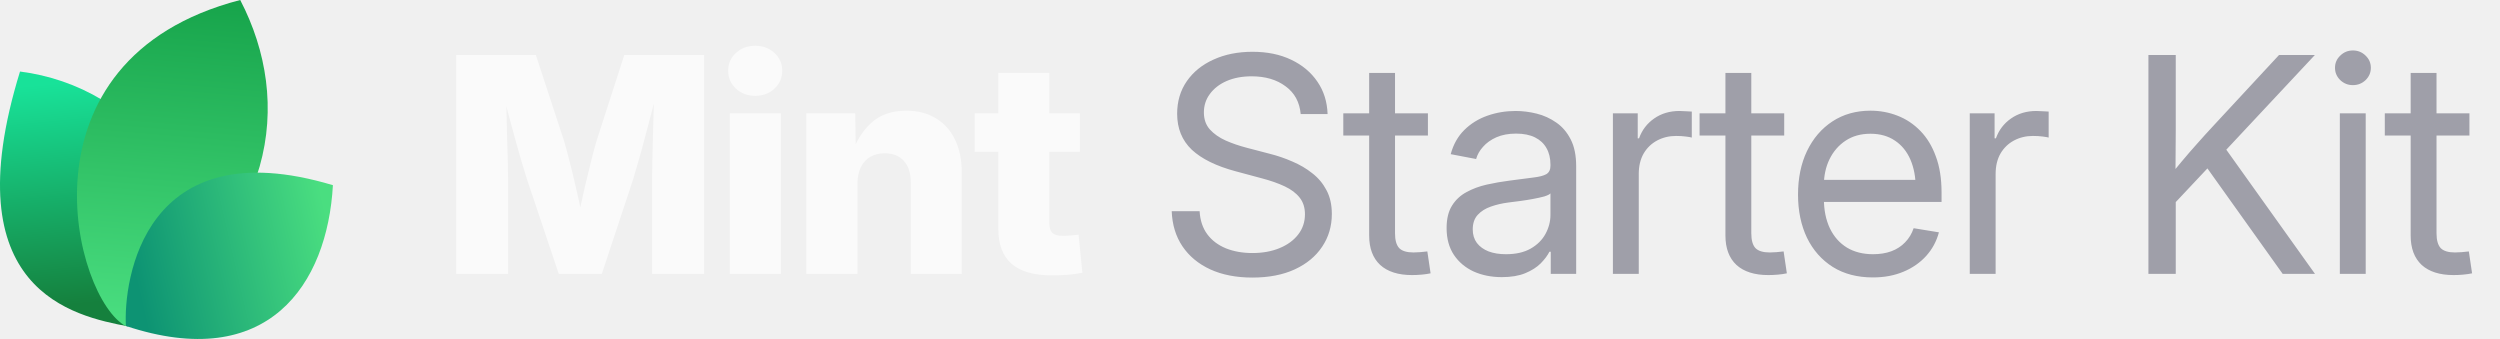
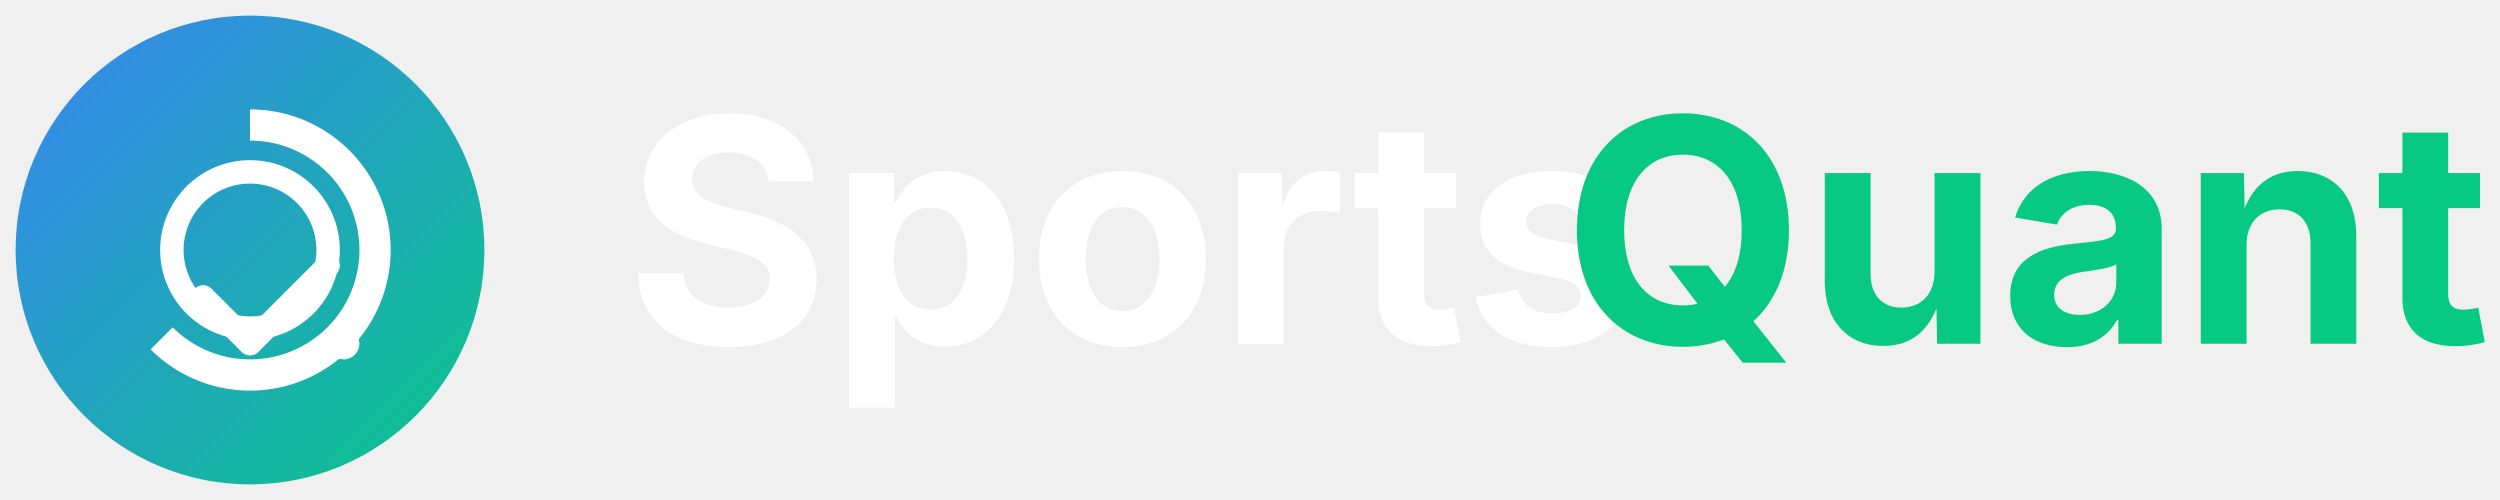
- <svg xmlns="http://www.w3.org/2000/svg" width="177" height="24" viewBox="0 0 177 24" fill="none">
-   <path d="M9.061 23.108C5.268 22.377 -3.391 20.627 1.417 5.064C9.634 6.099 16.973 14.064 9.061 23.108Z" fill="url(#paint0_linear_17557_2145)" />
-   <path d="M8.919 23.094C5.276 21.222 0.784 4.209 17.007 0C20.757 7.193 19.621 16.545 8.919 23.094Z" fill="url(#paint1_linear_17557_2145)" />
-   <path d="M8.914 23.079C8.735 19.882 10.159 9.085 23.57 13.111C23.181 20.123 18.984 26.418 8.914 23.079Z" fill="url(#paint2_linear_17557_2145)" />
-   <path d="M32.301 19.392V3.894H37.938L39.925 9.948C40.036 10.315 40.164 10.787 40.31 11.362C40.462 11.938 40.611 12.552 40.757 13.204C40.91 13.855 41.048 14.483 41.173 15.086C41.305 15.682 41.412 16.192 41.495 16.615H40.695C40.771 16.192 40.871 15.682 40.996 15.086C41.128 14.49 41.267 13.866 41.412 13.214C41.565 12.562 41.714 11.948 41.86 11.373C42.005 10.79 42.133 10.315 42.244 9.948L44.2 3.894H49.848V19.392H46.166V12.704C46.166 12.357 46.173 11.917 46.187 11.383C46.2 10.849 46.214 10.27 46.228 9.646C46.249 9.022 46.266 8.391 46.28 7.753C46.301 7.115 46.311 6.519 46.311 5.964H46.623C46.485 6.561 46.332 7.181 46.166 7.826C45.999 8.471 45.833 9.102 45.666 9.719C45.507 10.336 45.351 10.901 45.198 11.414C45.053 11.928 44.928 12.357 44.824 12.704L42.608 19.392H39.561L37.314 12.704C37.203 12.357 37.072 11.928 36.919 11.414C36.773 10.901 36.614 10.34 36.441 9.729C36.274 9.112 36.104 8.481 35.931 7.836C35.764 7.192 35.608 6.567 35.463 5.964H35.827C35.834 6.512 35.844 7.105 35.858 7.743C35.872 8.374 35.886 9.005 35.9 9.636C35.92 10.26 35.938 10.839 35.952 11.373C35.965 11.907 35.972 12.351 35.972 12.704V19.392H32.301ZM51.668 19.392V8.024H55.288V19.392H51.668ZM53.468 6.786C52.927 6.786 52.473 6.616 52.105 6.276C51.738 5.93 51.554 5.507 51.554 5.007C51.554 4.508 51.738 4.088 52.105 3.749C52.473 3.409 52.927 3.239 53.468 3.239C54.009 3.239 54.463 3.409 54.83 3.749C55.198 4.082 55.382 4.501 55.382 5.007C55.382 5.507 55.198 5.93 54.83 6.276C54.463 6.616 54.009 6.786 53.468 6.786ZM60.708 13.027V19.392H57.088V8.024H60.551L60.593 10.967H60.281C60.593 10.024 61.061 9.268 61.685 8.7C62.309 8.124 63.138 7.836 64.171 7.836C64.975 7.836 65.672 8.017 66.262 8.377C66.851 8.731 67.302 9.234 67.614 9.885C67.933 10.537 68.092 11.307 68.092 12.194V19.392H64.483V12.912C64.483 12.26 64.32 11.754 63.994 11.394C63.675 11.033 63.221 10.853 62.632 10.853C62.25 10.853 61.914 10.936 61.623 11.102C61.332 11.269 61.106 11.515 60.947 11.841C60.787 12.16 60.708 12.555 60.708 13.027ZM76.456 8.024V10.749H69.008V8.024H76.456ZM70.683 5.163H74.292V15.783C74.292 16.102 74.361 16.334 74.5 16.48C74.646 16.625 74.899 16.698 75.259 16.698C75.405 16.698 75.596 16.688 75.831 16.667C76.074 16.646 76.251 16.629 76.362 16.615L76.632 19.309C76.313 19.378 75.963 19.427 75.582 19.455C75.207 19.482 74.836 19.496 74.469 19.496C73.2 19.496 72.25 19.222 71.619 18.674C70.995 18.127 70.683 17.308 70.683 16.22V5.163Z" fill="#FAFAFA" />
-   <path d="M88.667 19.652C87.523 19.652 86.528 19.458 85.682 19.07C84.843 18.681 84.188 18.137 83.716 17.437C83.245 16.736 82.992 15.908 82.957 14.951H84.933C84.968 15.596 85.148 16.14 85.474 16.584C85.8 17.021 86.24 17.354 86.795 17.582C87.35 17.804 87.974 17.915 88.667 17.915C89.388 17.915 90.026 17.801 90.581 17.572C91.143 17.343 91.583 17.024 91.902 16.615C92.228 16.199 92.391 15.717 92.391 15.169C92.391 14.698 92.266 14.306 92.017 13.994C91.767 13.675 91.413 13.408 90.956 13.193C90.498 12.978 89.954 12.787 89.323 12.621L87.502 12.132C86.123 11.765 85.082 11.255 84.382 10.603C83.689 9.944 83.342 9.095 83.342 8.055C83.342 7.174 83.571 6.404 84.028 5.746C84.486 5.087 85.117 4.577 85.921 4.217C86.726 3.849 87.645 3.666 88.678 3.666C89.718 3.666 90.63 3.853 91.413 4.227C92.204 4.602 92.824 5.122 93.275 5.787C93.726 6.446 93.965 7.209 93.993 8.076H92.089C92.013 7.23 91.656 6.574 91.018 6.11C90.387 5.638 89.586 5.403 88.615 5.403C87.95 5.403 87.36 5.513 86.847 5.735C86.341 5.957 85.946 6.262 85.661 6.651C85.377 7.032 85.235 7.469 85.235 7.961C85.235 8.447 85.377 8.849 85.661 9.168C85.946 9.48 86.317 9.74 86.774 9.948C87.232 10.149 87.724 10.319 88.251 10.457L89.884 10.884C90.439 11.023 90.977 11.206 91.496 11.435C92.023 11.657 92.495 11.934 92.911 12.267C93.334 12.593 93.67 12.995 93.92 13.474C94.17 13.945 94.294 14.504 94.294 15.149C94.294 16.015 94.066 16.788 93.608 17.468C93.157 18.148 92.512 18.681 91.673 19.07C90.834 19.458 89.832 19.652 88.667 19.652ZM101.097 8.024V9.594H95.106V8.024H101.097ZM96.937 5.163H98.767V16.521C98.767 17 98.865 17.347 99.059 17.562C99.26 17.77 99.6 17.874 100.078 17.874C100.21 17.874 100.366 17.867 100.546 17.853C100.733 17.832 100.903 17.815 101.056 17.801L101.285 19.351C101.097 19.392 100.886 19.423 100.65 19.444C100.414 19.465 100.189 19.475 99.974 19.475C98.996 19.475 98.244 19.236 97.717 18.758C97.197 18.272 96.937 17.579 96.937 16.677V5.163ZM106.33 19.621C105.595 19.621 104.932 19.489 104.343 19.226C103.754 18.955 103.285 18.564 102.939 18.05C102.592 17.53 102.419 16.896 102.419 16.147C102.419 15.495 102.547 14.965 102.804 14.556C103.06 14.146 103.403 13.828 103.833 13.599C104.263 13.363 104.742 13.186 105.269 13.068C105.796 12.95 106.333 12.857 106.881 12.787C107.574 12.69 108.132 12.617 108.555 12.569C108.978 12.52 109.287 12.441 109.481 12.33C109.675 12.212 109.772 12.014 109.772 11.737V11.654C109.772 11.203 109.679 10.815 109.492 10.489C109.311 10.163 109.041 9.91 108.68 9.729C108.32 9.549 107.872 9.459 107.338 9.459C106.805 9.459 106.34 9.546 105.945 9.719C105.556 9.892 105.241 10.118 104.998 10.395C104.755 10.665 104.593 10.953 104.509 11.258L102.71 10.915C102.897 10.222 103.22 9.65 103.677 9.199C104.135 8.748 104.679 8.412 105.31 8.19C105.941 7.968 106.607 7.857 107.307 7.857C107.8 7.857 108.295 7.92 108.795 8.044C109.301 8.169 109.765 8.381 110.188 8.679C110.611 8.97 110.951 9.369 111.208 9.875C111.464 10.374 111.593 11.005 111.593 11.768V19.392H109.793V17.822H109.7C109.568 18.085 109.363 18.359 109.086 18.643C108.809 18.921 108.444 19.153 107.994 19.34C107.543 19.527 106.988 19.621 106.33 19.621ZM106.621 17.998C107.321 17.998 107.904 17.867 108.368 17.603C108.84 17.333 109.19 16.986 109.419 16.563C109.654 16.133 109.772 15.682 109.772 15.211V13.692C109.703 13.769 109.554 13.841 109.325 13.911C109.096 13.973 108.829 14.032 108.524 14.088C108.226 14.143 107.921 14.192 107.609 14.233C107.304 14.275 107.033 14.309 106.798 14.337C106.354 14.393 105.938 14.49 105.549 14.628C105.168 14.76 104.86 14.954 104.624 15.211C104.388 15.467 104.27 15.811 104.27 16.241C104.27 16.615 104.367 16.934 104.561 17.198C104.762 17.461 105.04 17.662 105.393 17.801C105.747 17.933 106.156 17.998 106.621 17.998ZM114.193 19.392V8.024H115.951V9.792H116.045C116.253 9.209 116.61 8.741 117.116 8.388C117.622 8.034 118.219 7.857 118.905 7.857C119.058 7.857 119.217 7.864 119.384 7.878C119.55 7.885 119.682 7.892 119.779 7.899V9.74C119.716 9.719 119.578 9.695 119.363 9.667C119.155 9.639 118.922 9.625 118.666 9.625C118.174 9.625 117.726 9.733 117.324 9.948C116.922 10.163 116.603 10.471 116.367 10.874C116.138 11.276 116.024 11.758 116.024 12.319V19.392H114.193ZM126.322 8.024V9.594H120.33V8.024H126.322ZM122.161 5.163H123.992V16.521C123.992 17 124.089 17.347 124.283 17.562C124.484 17.77 124.824 17.874 125.302 17.874C125.434 17.874 125.59 17.867 125.77 17.853C125.958 17.832 126.127 17.815 126.28 17.801L126.509 19.351C126.322 19.392 126.11 19.423 125.874 19.444C125.639 19.465 125.413 19.475 125.198 19.475C124.221 19.475 123.468 19.236 122.941 18.758C122.421 18.272 122.161 17.579 122.161 16.677V5.163ZM132.604 19.642C131.502 19.642 130.555 19.396 129.765 18.903C128.974 18.404 128.364 17.714 127.934 16.834C127.511 15.946 127.3 14.927 127.3 13.775C127.3 12.611 127.511 11.584 127.934 10.697C128.364 9.802 128.964 9.102 129.734 8.596C130.51 8.089 131.408 7.836 132.428 7.836C133.1 7.836 133.738 7.954 134.341 8.19C134.952 8.426 135.489 8.783 135.954 9.261C136.425 9.74 136.793 10.343 137.056 11.071C137.327 11.792 137.462 12.645 137.462 13.63V14.296H128.433V12.735H136.463L135.631 13.297C135.631 12.541 135.506 11.876 135.257 11.3C135.007 10.725 134.643 10.277 134.165 9.958C133.686 9.632 133.107 9.469 132.428 9.469C131.748 9.469 131.162 9.632 130.67 9.958C130.177 10.284 129.796 10.725 129.526 11.279C129.262 11.827 129.13 12.441 129.13 13.12V14.046C129.13 14.864 129.273 15.572 129.557 16.168C129.841 16.757 130.243 17.211 130.763 17.53C131.283 17.842 131.901 17.998 132.615 17.998C133.093 17.998 133.523 17.929 133.905 17.79C134.293 17.645 134.619 17.433 134.882 17.156C135.153 16.879 135.354 16.546 135.486 16.157L137.275 16.449C137.108 17.08 136.81 17.634 136.38 18.113C135.95 18.591 135.413 18.966 134.768 19.236C134.123 19.507 133.402 19.642 132.604 19.642ZM139.459 19.392V8.024H141.217V9.792H141.311C141.519 9.209 141.876 8.741 142.382 8.388C142.888 8.034 143.485 7.857 144.171 7.857C144.324 7.857 144.483 7.864 144.649 7.878C144.816 7.885 144.948 7.892 145.045 7.899V9.74C144.982 9.719 144.844 9.695 144.629 9.667C144.421 9.639 144.188 9.625 143.932 9.625C143.439 9.625 142.992 9.733 142.59 9.948C142.188 10.163 141.869 10.471 141.633 10.874C141.404 11.276 141.29 11.758 141.29 12.319V19.392H139.459ZM153.429 14.961V12.715C153.783 12.257 154.136 11.82 154.49 11.404C154.844 10.981 155.204 10.565 155.572 10.156C155.939 9.74 156.314 9.327 156.695 8.918L161.355 3.894H163.893L157.277 10.967H157.184L153.429 14.961ZM152.108 19.392V3.894H154.043V9.241L154.022 12.559L154.043 13.505V19.392H152.108ZM161.615 19.392L155.967 11.477L157.173 9.969L163.903 19.392H161.615ZM165.661 19.392V8.024H167.492V19.392H165.661ZM166.587 6.027C166.24 6.027 165.942 5.909 165.692 5.673C165.443 5.43 165.318 5.139 165.318 4.799C165.318 4.459 165.443 4.172 165.692 3.936C165.942 3.693 166.24 3.572 166.587 3.572C166.934 3.572 167.232 3.693 167.482 3.936C167.731 4.172 167.856 4.459 167.856 4.799C167.856 5.139 167.731 5.43 167.482 5.673C167.232 5.909 166.934 6.027 166.587 6.027ZM174.836 8.024V9.594H168.844V8.024H174.836ZM170.675 5.163H172.506V16.521C172.506 17 172.603 17.347 172.797 17.562C172.998 17.77 173.338 17.874 173.816 17.874C173.948 17.874 174.104 17.867 174.284 17.853C174.472 17.832 174.641 17.815 174.794 17.801L175.023 19.351C174.836 19.392 174.624 19.423 174.388 19.444C174.153 19.465 173.927 19.475 173.712 19.475C172.735 19.475 171.982 19.236 171.455 18.758C170.935 18.272 170.675 17.579 170.675 16.677V5.163Z" fill="#9F9FA9" />
+ <svg xmlns="http://www.w3.org/2000/svg" width="320" height="64" viewBox="0 0 320 64" fill="none">
  <defs>
-     <linearGradient id="paint0_linear_17557_2145" x1="3.776" y1="5.916" x2="5.232" y2="21.559" gradientUnits="userSpaceOnUse">
-       <stop stop-color="#18E299" />
-       <stop offset="1" stop-color="#15803D" />
-     </linearGradient>
-     <linearGradient id="paint1_linear_17557_2145" x1="12.171" y1="-0.718" x2="10.19" y2="22.983" gradientUnits="userSpaceOnUse">
-       <stop stop-color="#16A34A" />
-       <stop offset="1" stop-color="#4ADE80" />
-     </linearGradient>
-     <linearGradient id="paint2_linear_17557_2145" x1="23.133" y1="15.353" x2="9.338" y2="18.52" gradientUnits="userSpaceOnUse">
-       <stop stop-color="#4ADE80" />
-       <stop offset="1" stop-color="#0D9373" />
+     <linearGradient id="q-gradient" x1="0" y1="0" x2="64" y2="64" gradientUnits="userSpaceOnUse">
+       <stop stop-color="#3B82F6" />
+       <stop offset="1" stop-color="#07C983" />
    </linearGradient>
  </defs>
+   <g>
+     <circle cx="32" cy="32" r="30" fill="url(#q-gradient)" />
+     <path d="M32 16a16 16 0 1 1-11.31 27.31" stroke="#fff" stroke-width="4" fill="none" />
+     <circle cx="32" cy="32" r="10" fill="none" stroke="#fff" stroke-width="3" />
+     <path d="M26 38l6 6 10-10" stroke="#fff" stroke-width="3" stroke-linecap="round" stroke-linejoin="round" />
+     <circle cx="44" cy="44" r="2" fill="#fff" />
+   </g>
+   <text x="80" y="44" font-family="Inter, Arial, sans-serif" font-size="40" font-weight="700" fill="#fff">Sports</text>
+   <text x="200" y="44" font-family="Inter, Arial, sans-serif" font-size="40" font-weight="700" fill="#07C983">Quant</text>
</svg>
